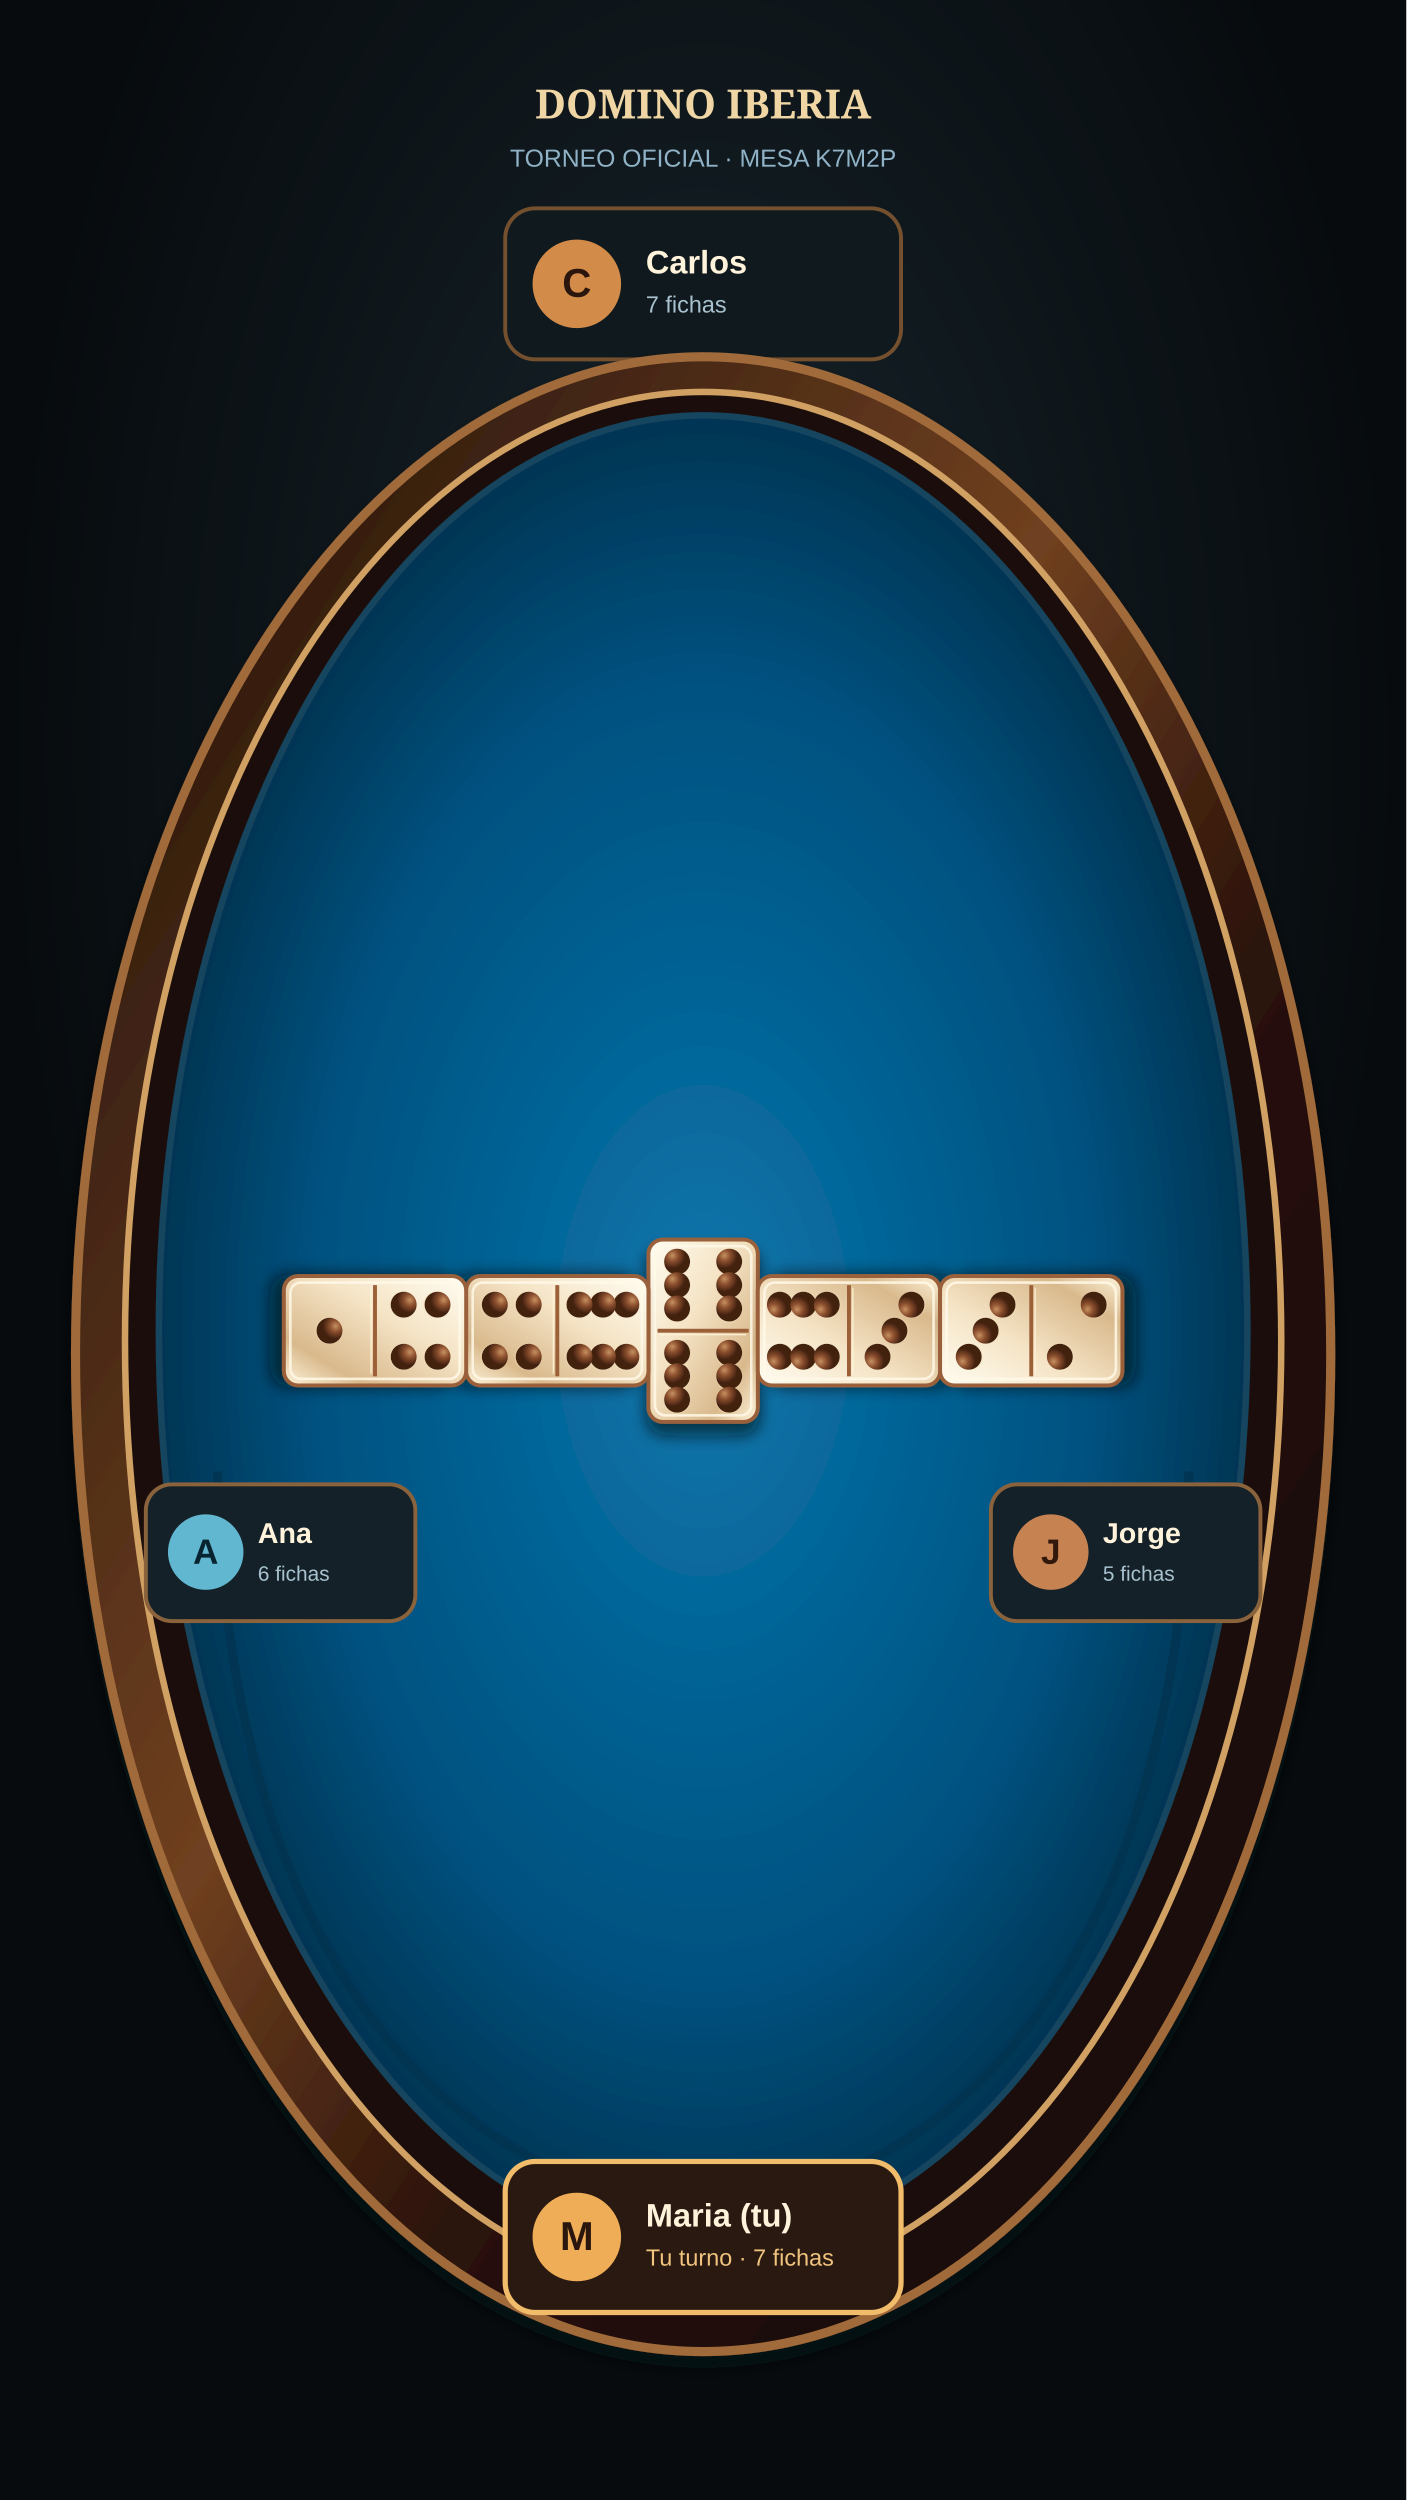
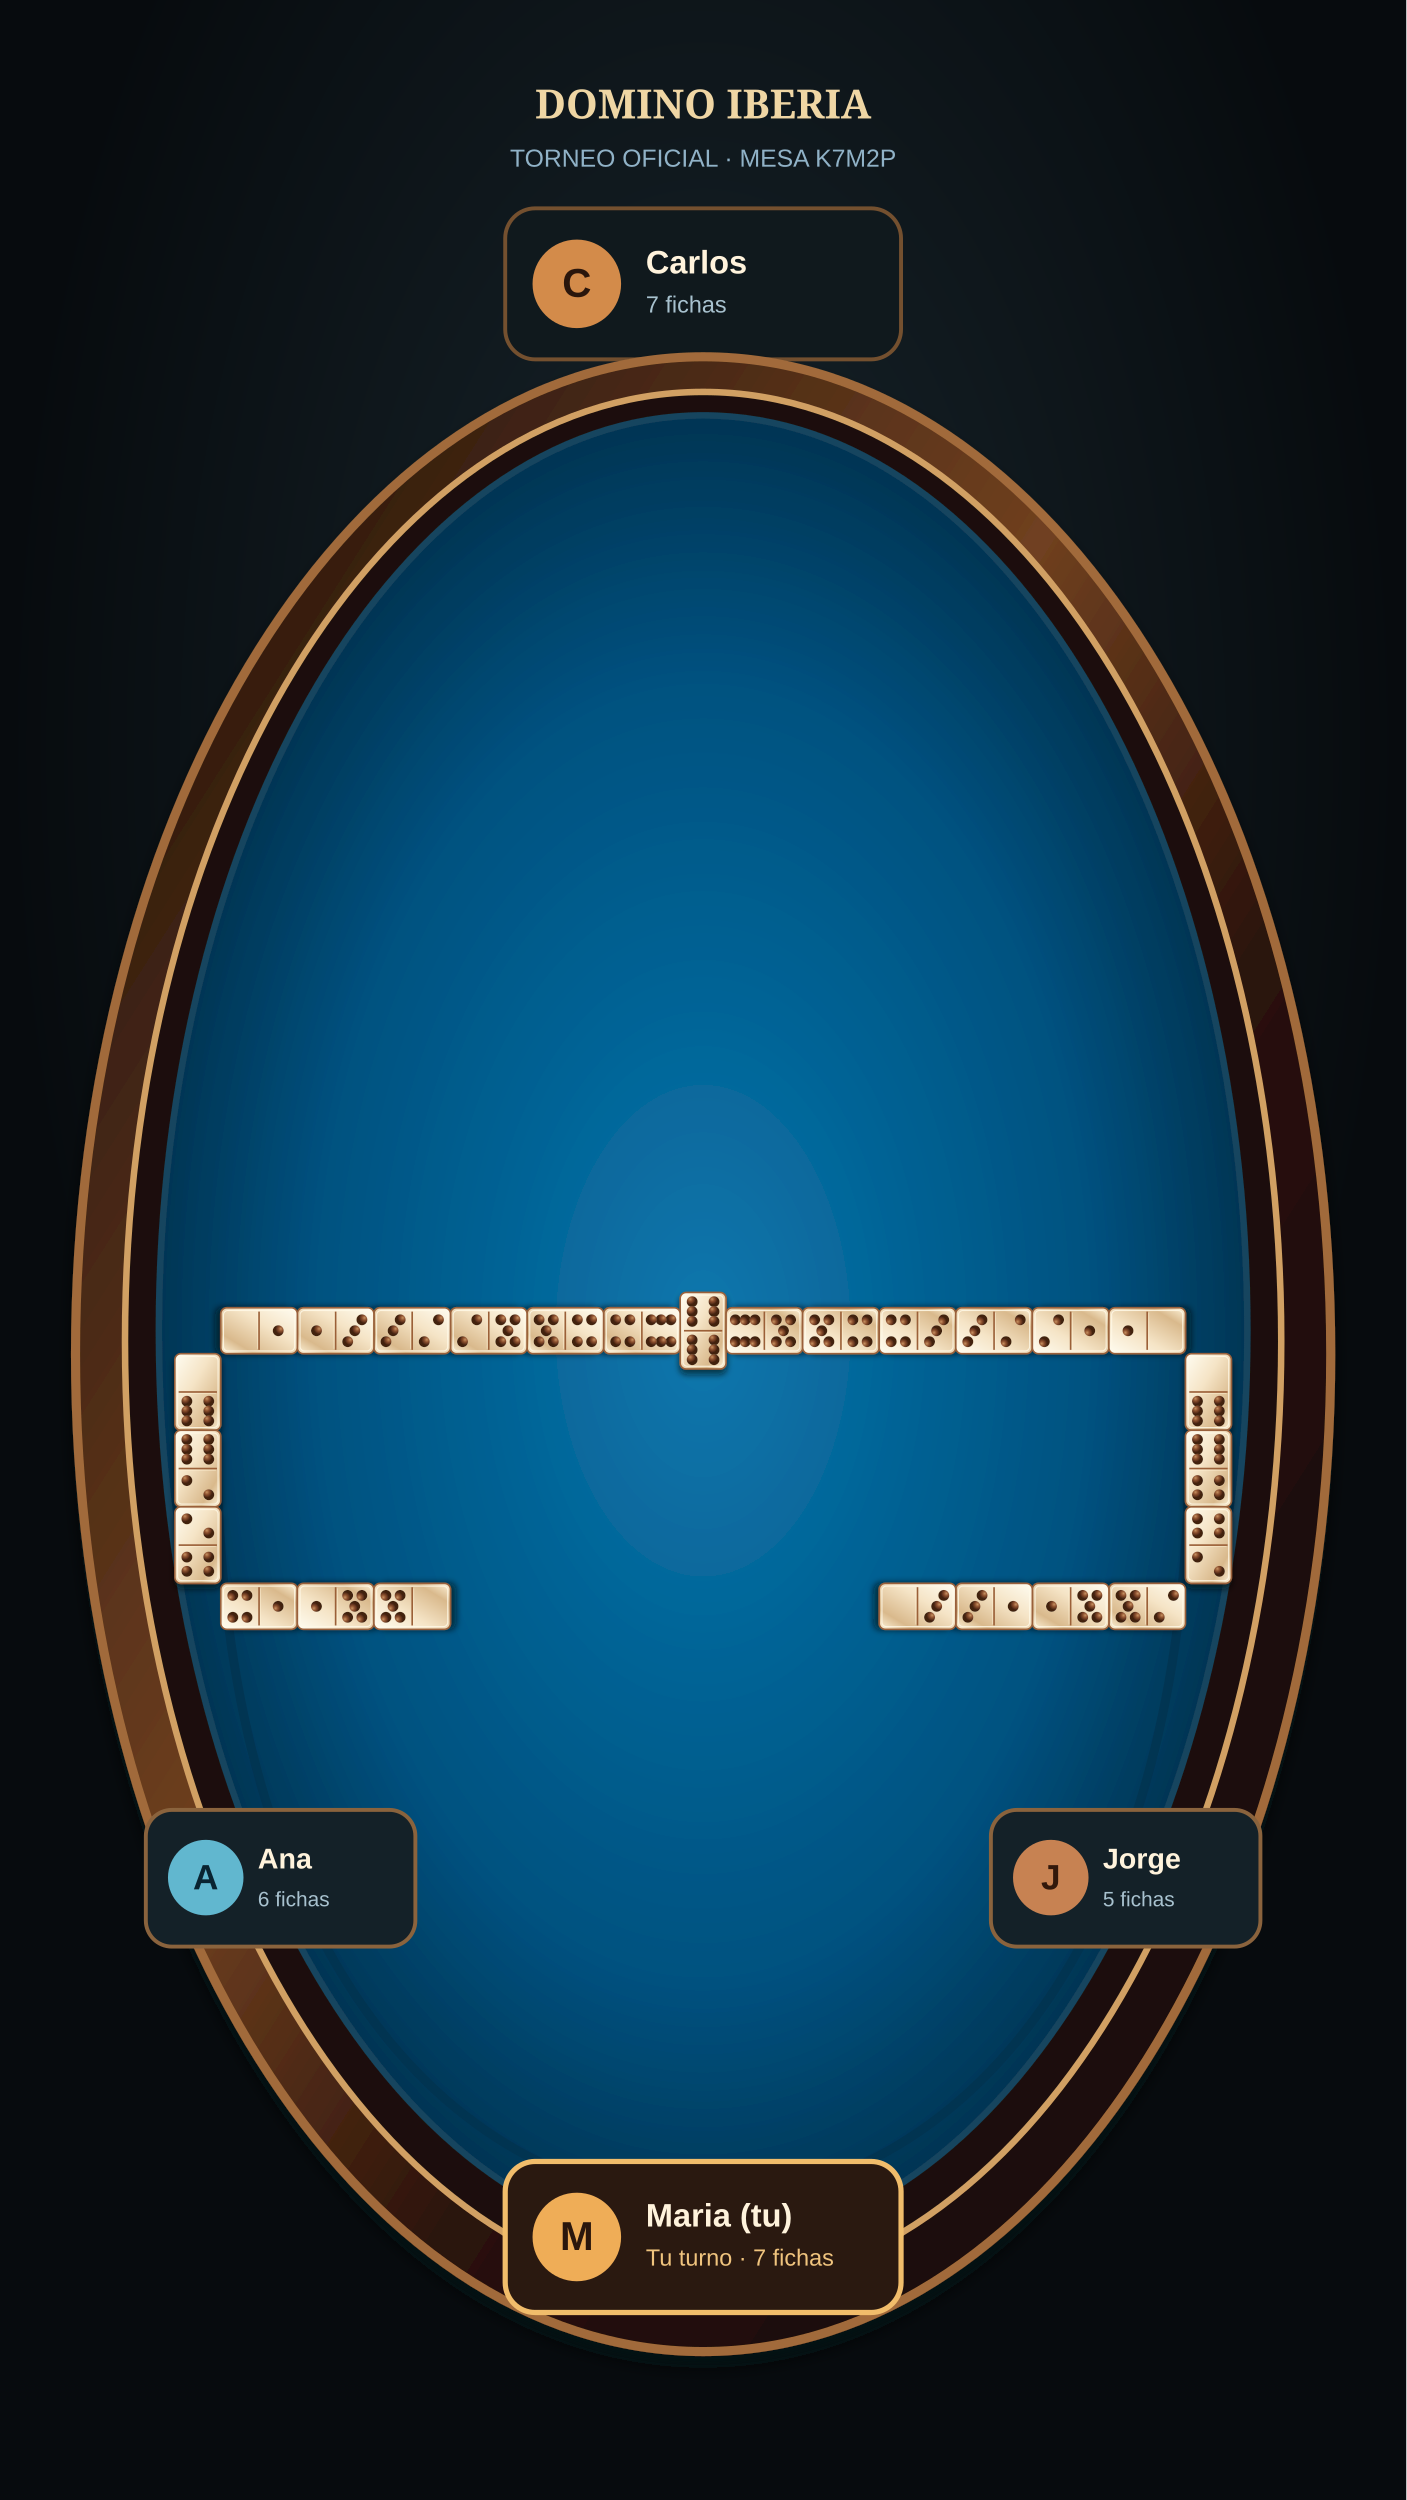
<svg xmlns="http://www.w3.org/2000/svg" width="1080" height="1920" viewBox="0 0 1080 1920" role="img" aria-labelledby="title desc">
  <defs>
    <radialGradient id="fondo" cx="50%" cy="30%">
      <stop stop-color="#18252c" />
      <stop offset="1" stop-color="#070b0e" />
    </radialGradient>
    <linearGradient id="madera" x1="0" y1="0" x2="1" y2="1">
      <stop stop-color="#180c07" />
      <stop offset=".43" stop-color="#704020" />
      <stop offset=".62" stop-color="#2a1209" />
      <stop offset="1" stop-color="#0f0705" />
    </linearGradient>
    <radialGradient id="paño">
      <stop stop-color="#0877ae" />
      <stop offset=".72" stop-color="#04517f" />
      <stop offset="1" stop-color="#023554" />
    </radialGradient>
    <linearGradient id="marfil" x1="0" y1="0" x2="1" y2="1">
      <stop stop-color="#fffdf2" />
      <stop offset=".4" stop-color="#f5e4c6" />
      <stop offset=".78" stop-color="#d9b98c" />
      <stop offset="1" stop-color="#fff5dc" />
    </linearGradient>
    <radialGradient id="punto" cx="32%" cy="26%">
      <stop stop-color="#c69060" />
      <stop offset=".45" stop-color="#8b4f2e" />
      <stop offset="1" stop-color="#422010" />
    </radialGradient>
    <filter id="sombra" x="-30%" y="-30%" width="160%" height="170%">
      <feDropShadow dx="0" dy="9" stdDeviation="6" flood-color="#071015" flood-opacity=".65" />
    </filter>
    <filter id="hendidura">
      <feDropShadow dx="0" dy="1" stdDeviation=".6" flood-color="#f9dcb5" flood-opacity=".45" />
    </filter>
    <g id="p">
      <circle r="10" fill="url(#punto)" filter="url(#hendidura)" />
    </g>
    <g id="uno">
      <use href="#p" />
    </g>
    <g id="dos">
      <use href="#p" x="-20" y="-13" />
      <use href="#p" x="20" y="13" />
    </g>
    <g id="tres">
      <use href="#p" x="-20" y="-13" />
      <use href="#p" />
      <use href="#p" x="20" y="13" />
    </g>
    <g id="cuatro">
      <use href="#p" x="-20" y="-13" />
      <use href="#p" x="20" y="-13" />
      <use href="#p" x="-20" y="13" />
      <use href="#p" x="20" y="13" />
    </g>
    <g id="cinco">
      <use href="#p" x="-20" y="-13" />
      <use href="#p" x="20" y="-13" />
      <use href="#p" />
      <use href="#p" x="-20" y="13" />
      <use href="#p" x="20" y="13" />
    </g>
    <g id="seis">
      <use href="#p" x="-20" y="-18" />
      <use href="#p" x="20" y="-18" />
      <use href="#p" x="-20" />
      <use href="#p" x="20" />
      <use href="#p" x="-20" y="18" />
      <use href="#p" x="20" y="18" />
    </g>
    <g id="ficha" filter="url(#sombra)">
      <rect x="-42" y="-70" width="84" height="140" rx="11" fill="url(#marfil)" stroke="#9a613a" stroke-width="3" />
      <rect x="-37" y="-65" width="74" height="130" rx="8" fill="none" stroke="#fff9e8" stroke-opacity=".85" stroke-width="2" />
      <path d="M-35 0H35" stroke="#9b6039" stroke-width="3" />
      <path d="M-33 3H33" stroke="#fff3d5" stroke-opacity=".9" />
    </g>
  </defs>
  <rect width="1080" height="1920" fill="url(#fondo)" />
  <text x="540" y="91" text-anchor="middle" fill="#efd6a4" font-family="Georgia, serif" font-size="31" font-weight="700">DOMINO IBERIA</text>
  <text x="540" y="128" text-anchor="middle" fill="#90b2c7" font-family="Arial, sans-serif" font-size="19">TORNEO OFICIAL · MESA K7M2P</text>
  <g transform="translate(388 160)">
    <rect width="304" height="116" rx="23" fill="#10191d" stroke="#74502f" stroke-width="3" />
    <circle cx="55" cy="58" r="34" fill="#d38b4a" />
    <text x="55" y="68" text-anchor="middle" fill="#2a160c" font-family="Arial" font-size="31" font-weight="700">C</text>
    <text x="108" y="50" fill="#fff3dc" font-family="Arial" font-size="25" font-weight="700">Carlos</text>
    <text x="108" y="80" fill="#a8c2cf" font-family="Arial" font-size="18">7 fichas</text>
  </g>
  <g filter="url(#sombra)">
    <ellipse cx="540" cy="1040" rx="482" ry="766" fill="url(#madera)" stroke="#a16b3a" stroke-width="7" />
    <ellipse cx="540" cy="1030" rx="444" ry="729" fill="#1b100b" stroke="#d1a064" stroke-width="5" />
    <ellipse cx="540" cy="1022" rx="418" ry="703" fill="url(#paño)" stroke="#18445e" stroke-width="5" />
  </g>
  <path d="M167 1130C173 1465 320 1682 540 1692C760 1682 907 1465 913 1130" fill="none" stroke="#02314d" stroke-width="7" opacity=".65" />
-   <g transform="translate(112 1140)">
+   <g transform="translate(112 1390)">
    <rect width="207" height="105" rx="20" fill="#142128" stroke="#8a633d" stroke-width="3" />
    <circle cx="46" cy="52" r="29" fill="#61b7cf" />
    <text x="46" y="61" text-anchor="middle" fill="#092431" font-family="Arial" font-size="27" font-weight="700">A</text>
    <text x="86" y="45" fill="#fff3dc" font-family="Arial" font-size="22" font-weight="700">Ana</text>
    <text x="86" y="74" fill="#a8c2cf" font-family="Arial" font-size="16">6 fichas</text>
  </g>
-   <g transform="translate(761 1140)">
+   <g transform="translate(761 1390)">
    <rect width="207" height="105" rx="20" fill="#142128" stroke="#8a633d" stroke-width="3" />
    <circle cx="46" cy="52" r="29" fill="#c78252" />
    <text x="46" y="61" text-anchor="middle" fill="#32180b" font-family="Arial" font-size="27" font-weight="700">J</text>
    <text x="86" y="45" fill="#fff3dc" font-family="Arial" font-size="22" font-weight="700">Jorge</text>
    <text x="86" y="74" fill="#a8c2cf" font-family="Arial" font-size="16">5 fichas</text>
  </g>
  <g transform="translate(388 1660)">
    <rect width="304" height="116" rx="23" fill="#2a1910" stroke="#f1bd6b" stroke-width="4" />
    <circle cx="55" cy="58" r="34" fill="#efad57" />
    <text x="55" y="68" text-anchor="middle" fill="#2a160c" font-family="Arial" font-size="31" font-weight="700">M</text>
    <text x="108" y="50" fill="#fff3dc" font-family="Arial" font-size="25" font-weight="700">Maria (tu)</text>
    <text x="108" y="80" fill="#f0c47e" font-family="Arial" font-size="18">Tu turno · 7 fichas</text>
  </g>
-   <g transform="translate(0 1022)">
-     <g transform="translate(540 0)">
+   <g transform="translate(540 1022) scale(.42)">
+     <g>
      <use href="#ficha" />
      <use href="#seis" transform="translate(0 -35)" />
      <use href="#seis" transform="translate(0 35)" />
    </g>
-     <g transform="translate(652 0) rotate(-90)">
-       <use href="#ficha" />
-       <use href="#seis" transform="translate(0 -35)" />
+     <g transform="translate(112 0) rotate(-90)">
+       <use href="#ficha" />
+       <use href="#seis" transform="translate(0 -35)" />
+       <use href="#cinco" transform="translate(0 35)" />
+     </g>
+     <g transform="translate(252 0) rotate(-90)">
+       <use href="#ficha" />
+       <use href="#cinco" transform="translate(0 -35)" />
+       <use href="#cuatro" transform="translate(0 35)" />
+     </g>
+     <g transform="translate(392 0) rotate(-90)">
+       <use href="#ficha" />
+       <use href="#cuatro" transform="translate(0 -35)" />
      <use href="#tres" transform="translate(0 35)" />
    </g>
-     <g transform="translate(792 0) rotate(-90)">
+     <g transform="translate(532 0) rotate(-90)">
      <use href="#ficha" />
      <use href="#tres" transform="translate(0 -35)" />
      <use href="#dos" transform="translate(0 35)" />
    </g>
-     <g transform="translate(428 0) rotate(90)">
-       <use href="#ficha" />
-       <use href="#seis" transform="translate(0 -35)" />
-       <use href="#cuatro" transform="translate(0 35)" />
-     </g>
-     <g transform="translate(288 0) rotate(90)">
-       <use href="#ficha" />
-       <use href="#cuatro" transform="translate(0 -35)" />
-       <use href="#uno" transform="translate(0 35)" />
+     <g transform="translate(672 0) rotate(-90)">
+       <use href="#ficha" />
+       <use href="#dos" transform="translate(0 -35)" />
+       <use href="#uno" transform="translate(0 35)" />
+     </g>
+     <g transform="translate(812 0) rotate(-90)">
+       <use href="#ficha" />
+       <use href="#uno" transform="translate(0 -35)" />
+     </g>
+     <g transform="translate(924 112)">
+       <use href="#ficha" />
+       <use href="#seis" transform="translate(0 35)" />
+     </g>
+     <g transform="translate(924 252)">
+       <use href="#ficha" />
+       <use href="#seis" transform="translate(0 -35)" />
+       <use href="#cuatro" transform="translate(0 35)" />
+     </g>
+     <g transform="translate(924 392)">
+       <use href="#ficha" />
+       <use href="#cuatro" transform="translate(0 -35)" />
+       <use href="#dos" transform="translate(0 35)" />
+     </g>
+     <g transform="translate(812 504) rotate(90)">
+       <use href="#ficha" />
+       <use href="#dos" transform="translate(0 -35)" />
+       <use href="#cinco" transform="translate(0 35)" />
+     </g>
+     <g transform="translate(672 504) rotate(90)">
+       <use href="#ficha" />
+       <use href="#cinco" transform="translate(0 -35)" />
+       <use href="#uno" transform="translate(0 35)" />
+     </g>
+     <g transform="translate(532 504) rotate(90)">
+       <use href="#ficha" />
+       <use href="#uno" transform="translate(0 -35)" />
+       <use href="#tres" transform="translate(0 35)" />
+     </g>
+     <g transform="translate(392 504) rotate(90)">
+       <use href="#ficha" />
+       <use href="#tres" transform="translate(0 -35)" />
+     </g>
+     <g transform="translate(-112 0) rotate(90)">
+       <use href="#ficha" />
+       <use href="#seis" transform="translate(0 -35)" />
+       <use href="#cuatro" transform="translate(0 35)" />
+     </g>
+     <g transform="translate(-252 0) rotate(90)">
+       <use href="#ficha" />
+       <use href="#cuatro" transform="translate(0 -35)" />
+       <use href="#cinco" transform="translate(0 35)" />
+     </g>
+     <g transform="translate(-392 0) rotate(90)">
+       <use href="#ficha" />
+       <use href="#cinco" transform="translate(0 -35)" />
+       <use href="#dos" transform="translate(0 35)" />
+     </g>
+     <g transform="translate(-532 0) rotate(90)">
+       <use href="#ficha" />
+       <use href="#dos" transform="translate(0 -35)" />
+       <use href="#tres" transform="translate(0 35)" />
+     </g>
+     <g transform="translate(-672 0) rotate(90)">
+       <use href="#ficha" />
+       <use href="#tres" transform="translate(0 -35)" />
+       <use href="#uno" transform="translate(0 35)" />
+     </g>
+     <g transform="translate(-812 0) rotate(90)">
+       <use href="#ficha" />
+       <use href="#uno" transform="translate(0 -35)" />
+     </g>
+     <g transform="translate(-924 112)">
+       <use href="#ficha" />
+       <use href="#seis" transform="translate(0 35)" />
+     </g>
+     <g transform="translate(-924 252)">
+       <use href="#ficha" />
+       <use href="#seis" transform="translate(0 -35)" />
+       <use href="#dos" transform="translate(0 35)" />
+     </g>
+     <g transform="translate(-924 392)">
+       <use href="#ficha" />
+       <use href="#dos" transform="translate(0 -35)" />
+       <use href="#cuatro" transform="translate(0 35)" />
+     </g>
+     <g transform="translate(-812 504) rotate(-90)">
+       <use href="#ficha" />
+       <use href="#cuatro" transform="translate(0 -35)" />
+       <use href="#uno" transform="translate(0 35)" />
+     </g>
+     <g transform="translate(-672 504) rotate(-90)">
+       <use href="#ficha" />
+       <use href="#uno" transform="translate(0 -35)" />
+       <use href="#cinco" transform="translate(0 35)" />
+     </g>
+     <g transform="translate(-532 504) rotate(-90)">
+       <use href="#ficha" />
+       <use href="#cinco" transform="translate(0 -35)" />
    </g>
  </g>
</svg>
